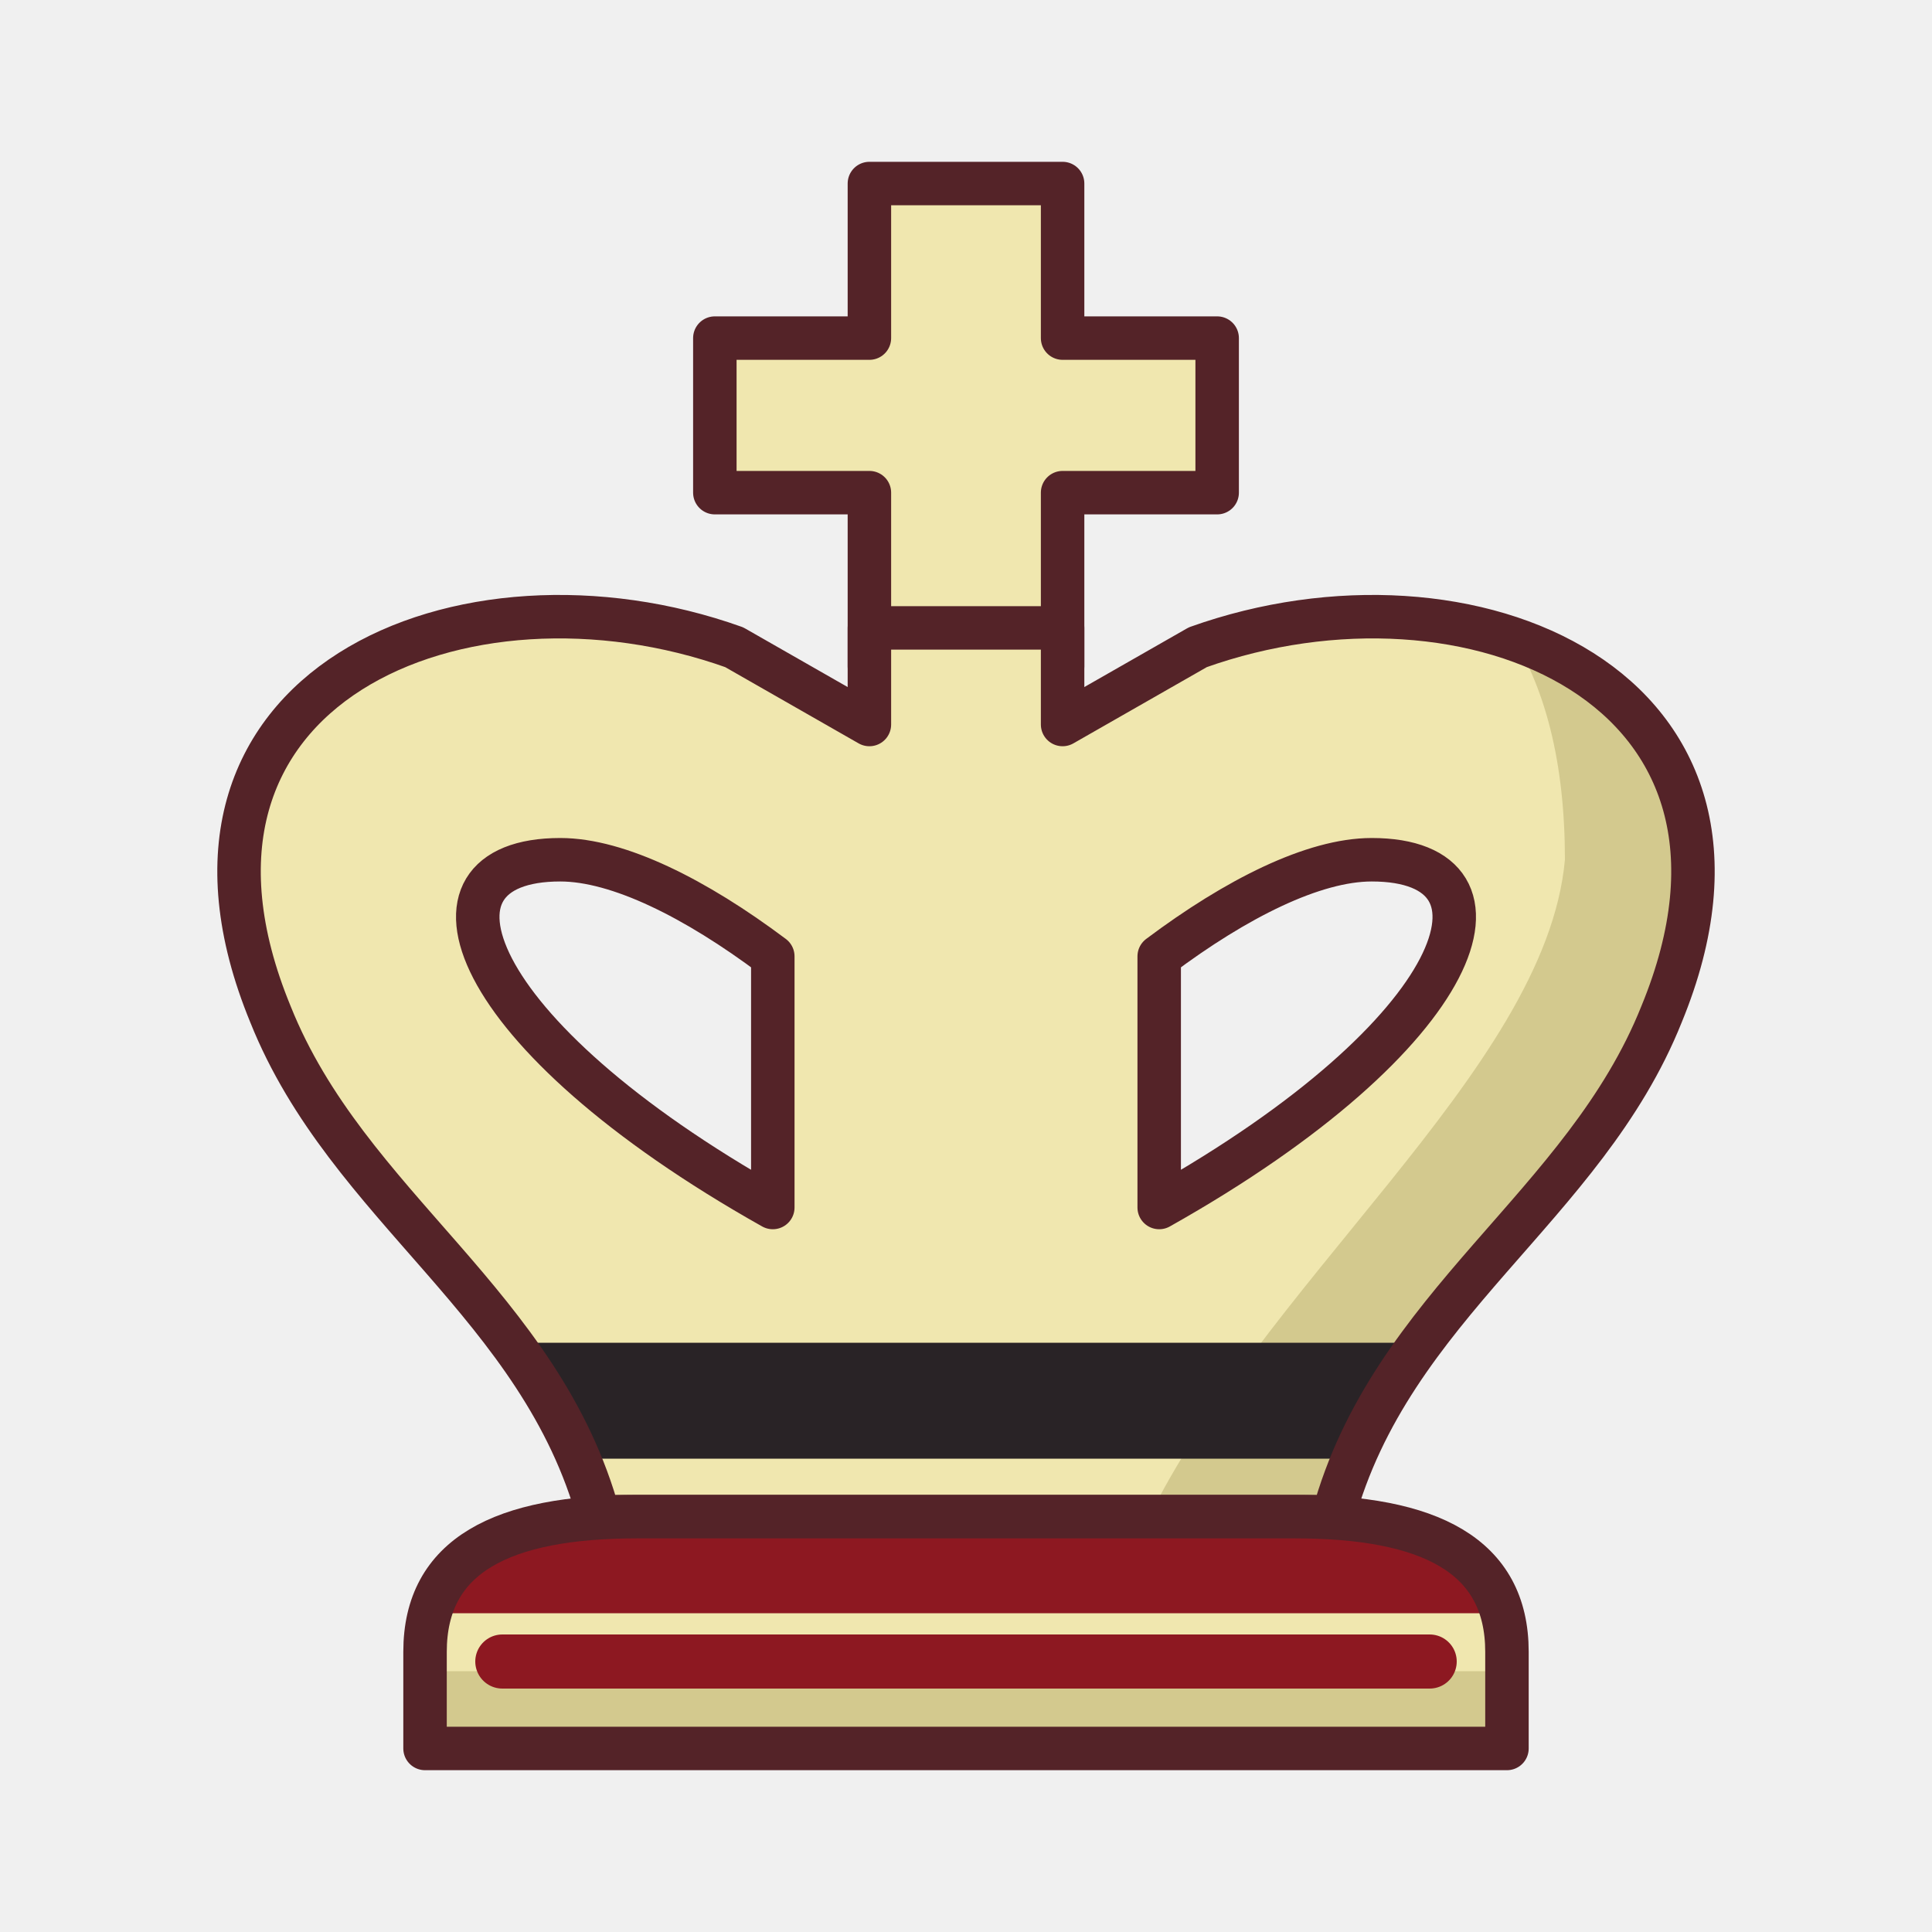
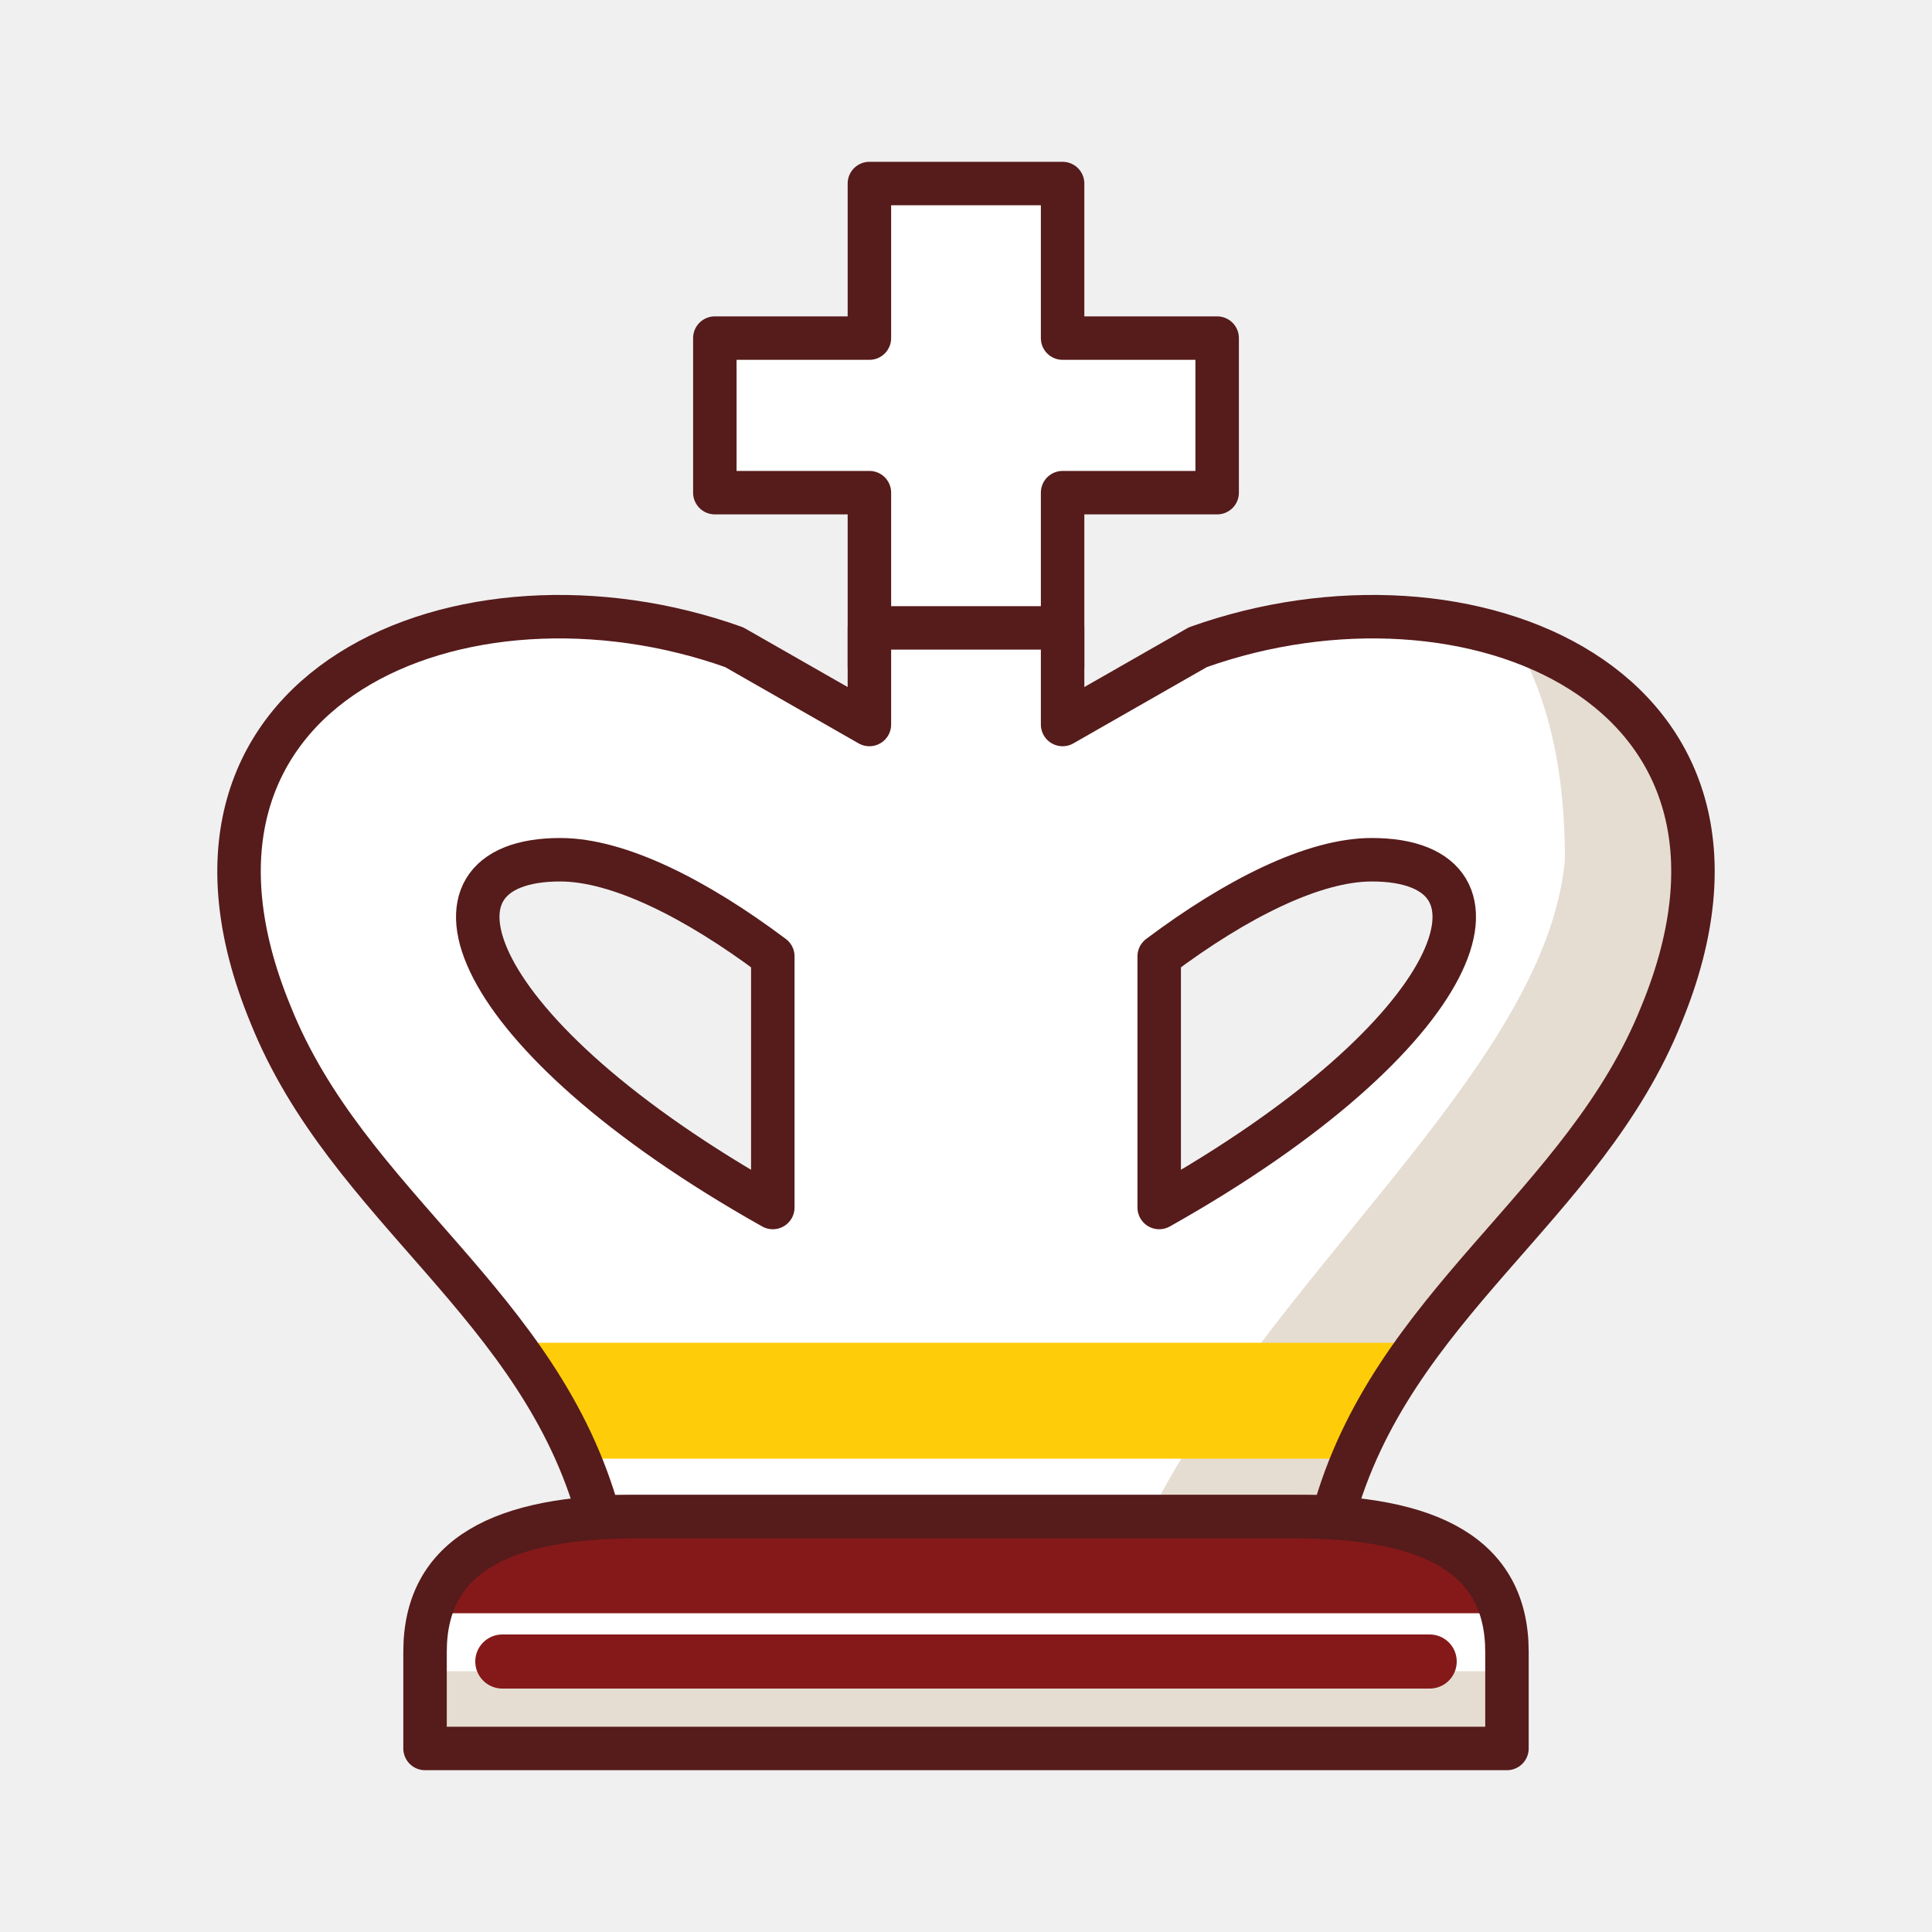
<svg xmlns="http://www.w3.org/2000/svg" viewBox="0 -1.5 100 100">
-   <g fill="#F0E7AF" stroke="#542328" stroke-width="2.25" stroke-linejoin="round" stroke-linecap="round">
-     <path d="M45 8 H55 V16 H63 V24 H55 V33 H45 V24 H37 V16 H45 Z" fill="#F0E7AF" stroke="none" fill-rule="evenodd" />
+   <g fill="#FFFFFF" stroke="#561B1B" stroke-width="2.25" stroke-linejoin="round" stroke-linecap="round">
+     <path d="M45 8 H55 V16 H63 V24 H55 V33 H45 V24 H37 V16 H45 Z" fill="#FFFFFF" stroke="none" fill-rule="evenodd" />
    <defs>
      <clipPath id="s10">
        <path d="M45 8 H55 V16 H63 V24 H55 V33 H45 V24 H37 V16 H45 Z" clip-rule="evenodd" />
      </clipPath>
    </defs>
    <g stroke="none" clip-path="url(#s10)">
-       <path d="M10 68 H90 V74 H10 Z" fill="#292326" />
-       <path d="M10 78 H90 V82 H10 Z" fill="#8D1821" />
+       <path d="M10 68 H90 V74 H10 Z" fill="#FFCC0A" />
+       <path d="M10 78 H90 V82 H10 Z" fill="#851919" />
    </g>
    <path d="M45 8 H55 V16 H63 V24 H55 V33 H45 V24 H37 V16 H45 Z" fill="none" />
-     <path d="M31 77 C28 66 18 61 14 51 C7 34 24 27 38 32 L45 36 V31 H55 V36 L62 32 C76 27 93 34 86 51 C82 61 72 66 69 77 Z M29 43 C21 43 24 52 40 61 V48 C36 45 32 43 29 43 Z M71 43 C68 43 64 45 60 48 V61 C76 52 79 43 71 43 Z" fill="#F0E7AF" stroke="none" fill-rule="evenodd" />
+     <path d="M31 77 C28 66 18 61 14 51 C7 34 24 27 38 32 L45 36 V31 H55 V36 L62 32 C76 27 93 34 86 51 C82 61 72 66 69 77 Z M29 43 C21 43 24 52 40 61 V48 C36 45 32 43 29 43 Z M71 43 C68 43 64 45 60 48 V61 C76 52 79 43 71 43 Z" fill="#FFFFFF" stroke="none" fill-rule="evenodd" />
    <defs>
      <clipPath id="s11">
        <path d="M31 77 C28 66 18 61 14 51 C7 34 24 27 38 32 L45 36 V31 H55 V36 L62 32 C76 27 93 34 86 51 C82 61 72 66 69 77 Z M29 43 C21 43 24 52 40 61 V48 C36 45 32 43 29 43 Z M71 43 C68 43 64 45 60 48 V61 C76 52 79 43 71 43 Z" clip-rule="evenodd" />
      </clipPath>
    </defs>
-     <path d="M78 31 C89 35 91 43 86 51 C82 61 72 66 69 78 H59 C65 65 80 54 81 43 C81 38 80 34 78 31 Z" fill="#D3C98E" stroke="none" clip-path="url(#s11)" />
+     <path d="M78 31 C89 35 91 43 86 51 C82 61 72 66 69 78 H59 C65 65 80 54 81 43 C81 38 80 34 78 31 Z" fill="#E5DDD2" stroke="none" clip-path="url(#s11)" />
    <g stroke="none" clip-path="url(#s11)">
-       <path d="M10 68 H90 V74 H10 Z" fill="#292326" />
-       <path d="M10 78 H90 V82 H10 Z" fill="#8D1821" />
+       <path d="M10 68 H90 V74 H10 Z" fill="#FFCC0A" />
+       <path d="M10 78 H90 V82 H10 Z" fill="#851919" />
    </g>
    <path d="M31 77 C28 66 18 61 14 51 C7 34 24 27 38 32 L45 36 V31 H55 V36 L62 32 C76 27 93 34 86 51 C82 61 72 66 69 77 Z M29 43 C21 43 24 52 40 61 V48 C36 45 32 43 29 43 Z M71 43 C68 43 64 45 60 48 V61 C76 52 79 43 71 43 Z" fill="none" />
-     <path d="M22 89 V84 C22 79 26 77 33 77 H67 C74 77 78 79 78 84 V89 Z" fill="#F0E7AF" stroke="none" fill-rule="evenodd" />
+     <path d="M22 89 V84 C22 79 26 77 33 77 H67 C74 77 78 79 78 84 V89 Z" fill="#FFFFFF" stroke="none" fill-rule="evenodd" />
    <defs>
      <clipPath id="s12">
        <path d="M22 89 V84 C22 79 26 77 33 77 H67 C74 77 78 79 78 84 V89 Z" clip-rule="evenodd" />
      </clipPath>
    </defs>
-     <path d="M21 85 H79 V90 H21 Z" fill="#D3C98E" stroke="none" clip-path="url(#s12)" />
+     <path d="M21 85 H79 V90 H21 Z" fill="#E5DDD2" stroke="none" clip-path="url(#s12)" />
    <g stroke="none" clip-path="url(#s12)">
-       <path d="M10 68 H90 V74 H10 Z" fill="#292326" />
-       <path d="M10 78 H90 V82 H10 Z" fill="#8D1821" />
+       <path d="M10 68 H90 V74 H10 Z" fill="#FFCC0A" />
+       <path d="M10 78 H90 V82 H10 Z" fill="#851919" />
    </g>
    <path d="M22 89 V84 C22 79 26 77 33 77 H67 C74 77 78 79 78 84 V89 Z" fill="none" />
-     <path d="M26 84.5 H74" fill="none" stroke="#8D1821" stroke-width="2.8" stroke-linecap="round" />
+     <path d="M26 84.5 H74" fill="none" stroke="#851919" stroke-width="2.8" stroke-linecap="round" />
  </g>
</svg>
